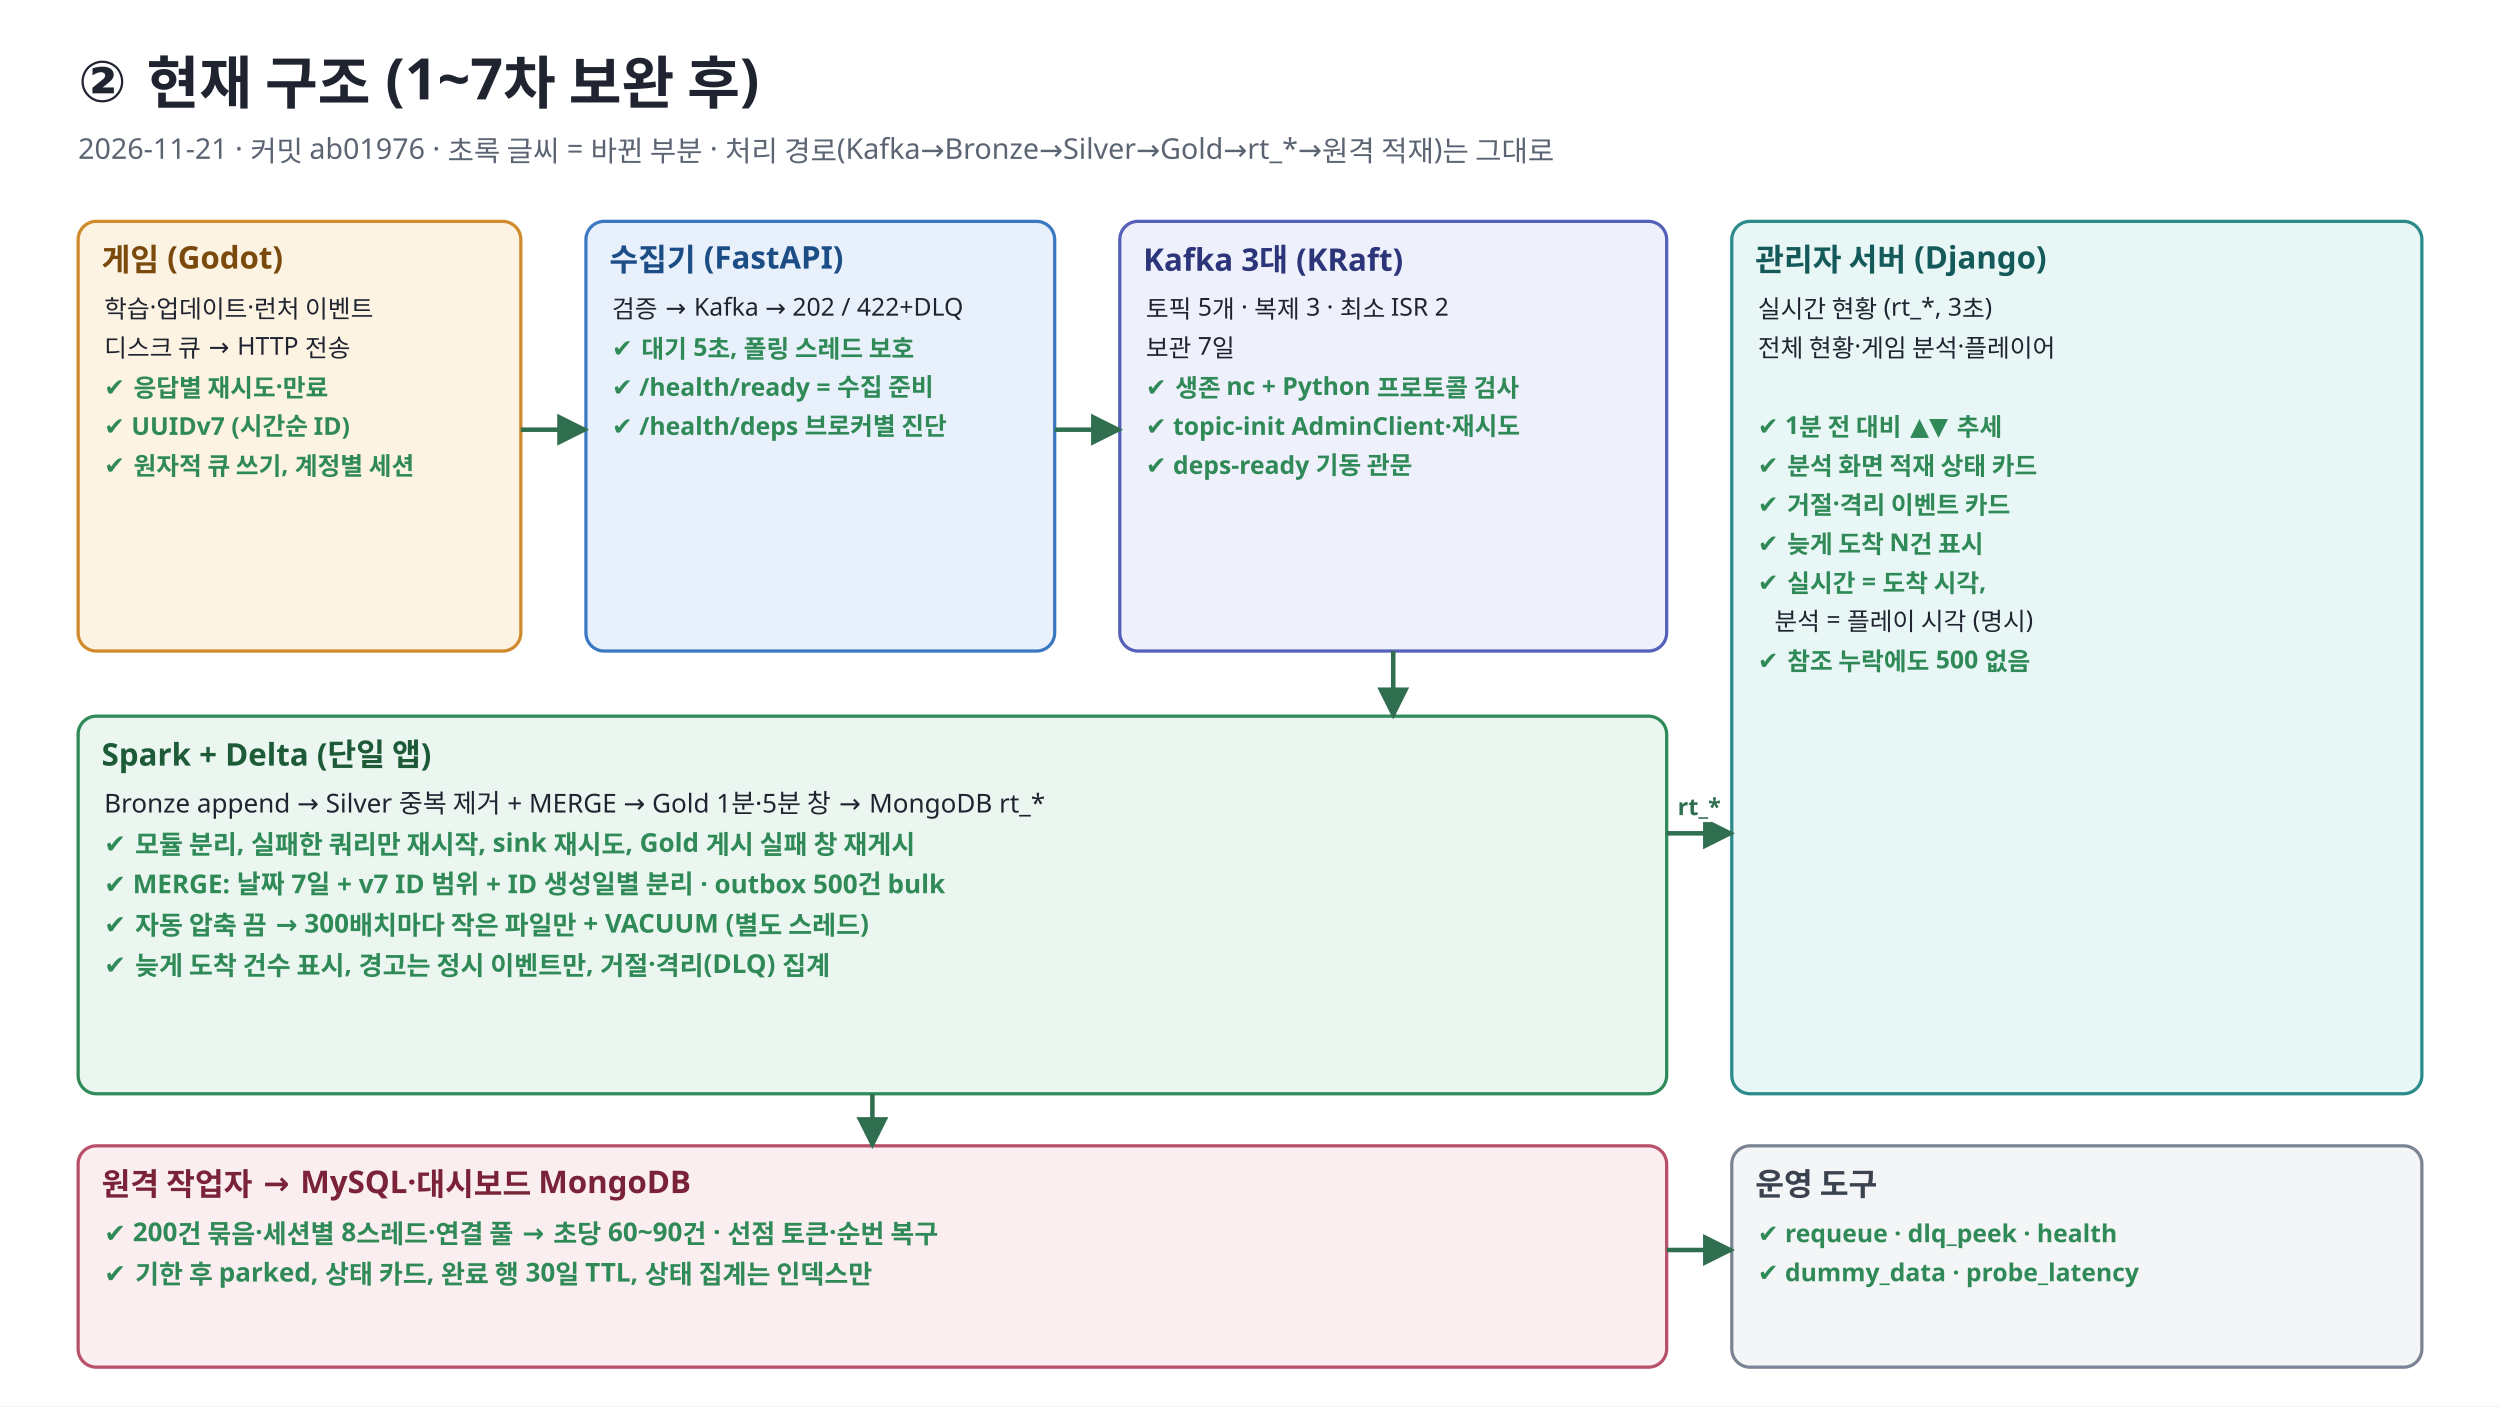
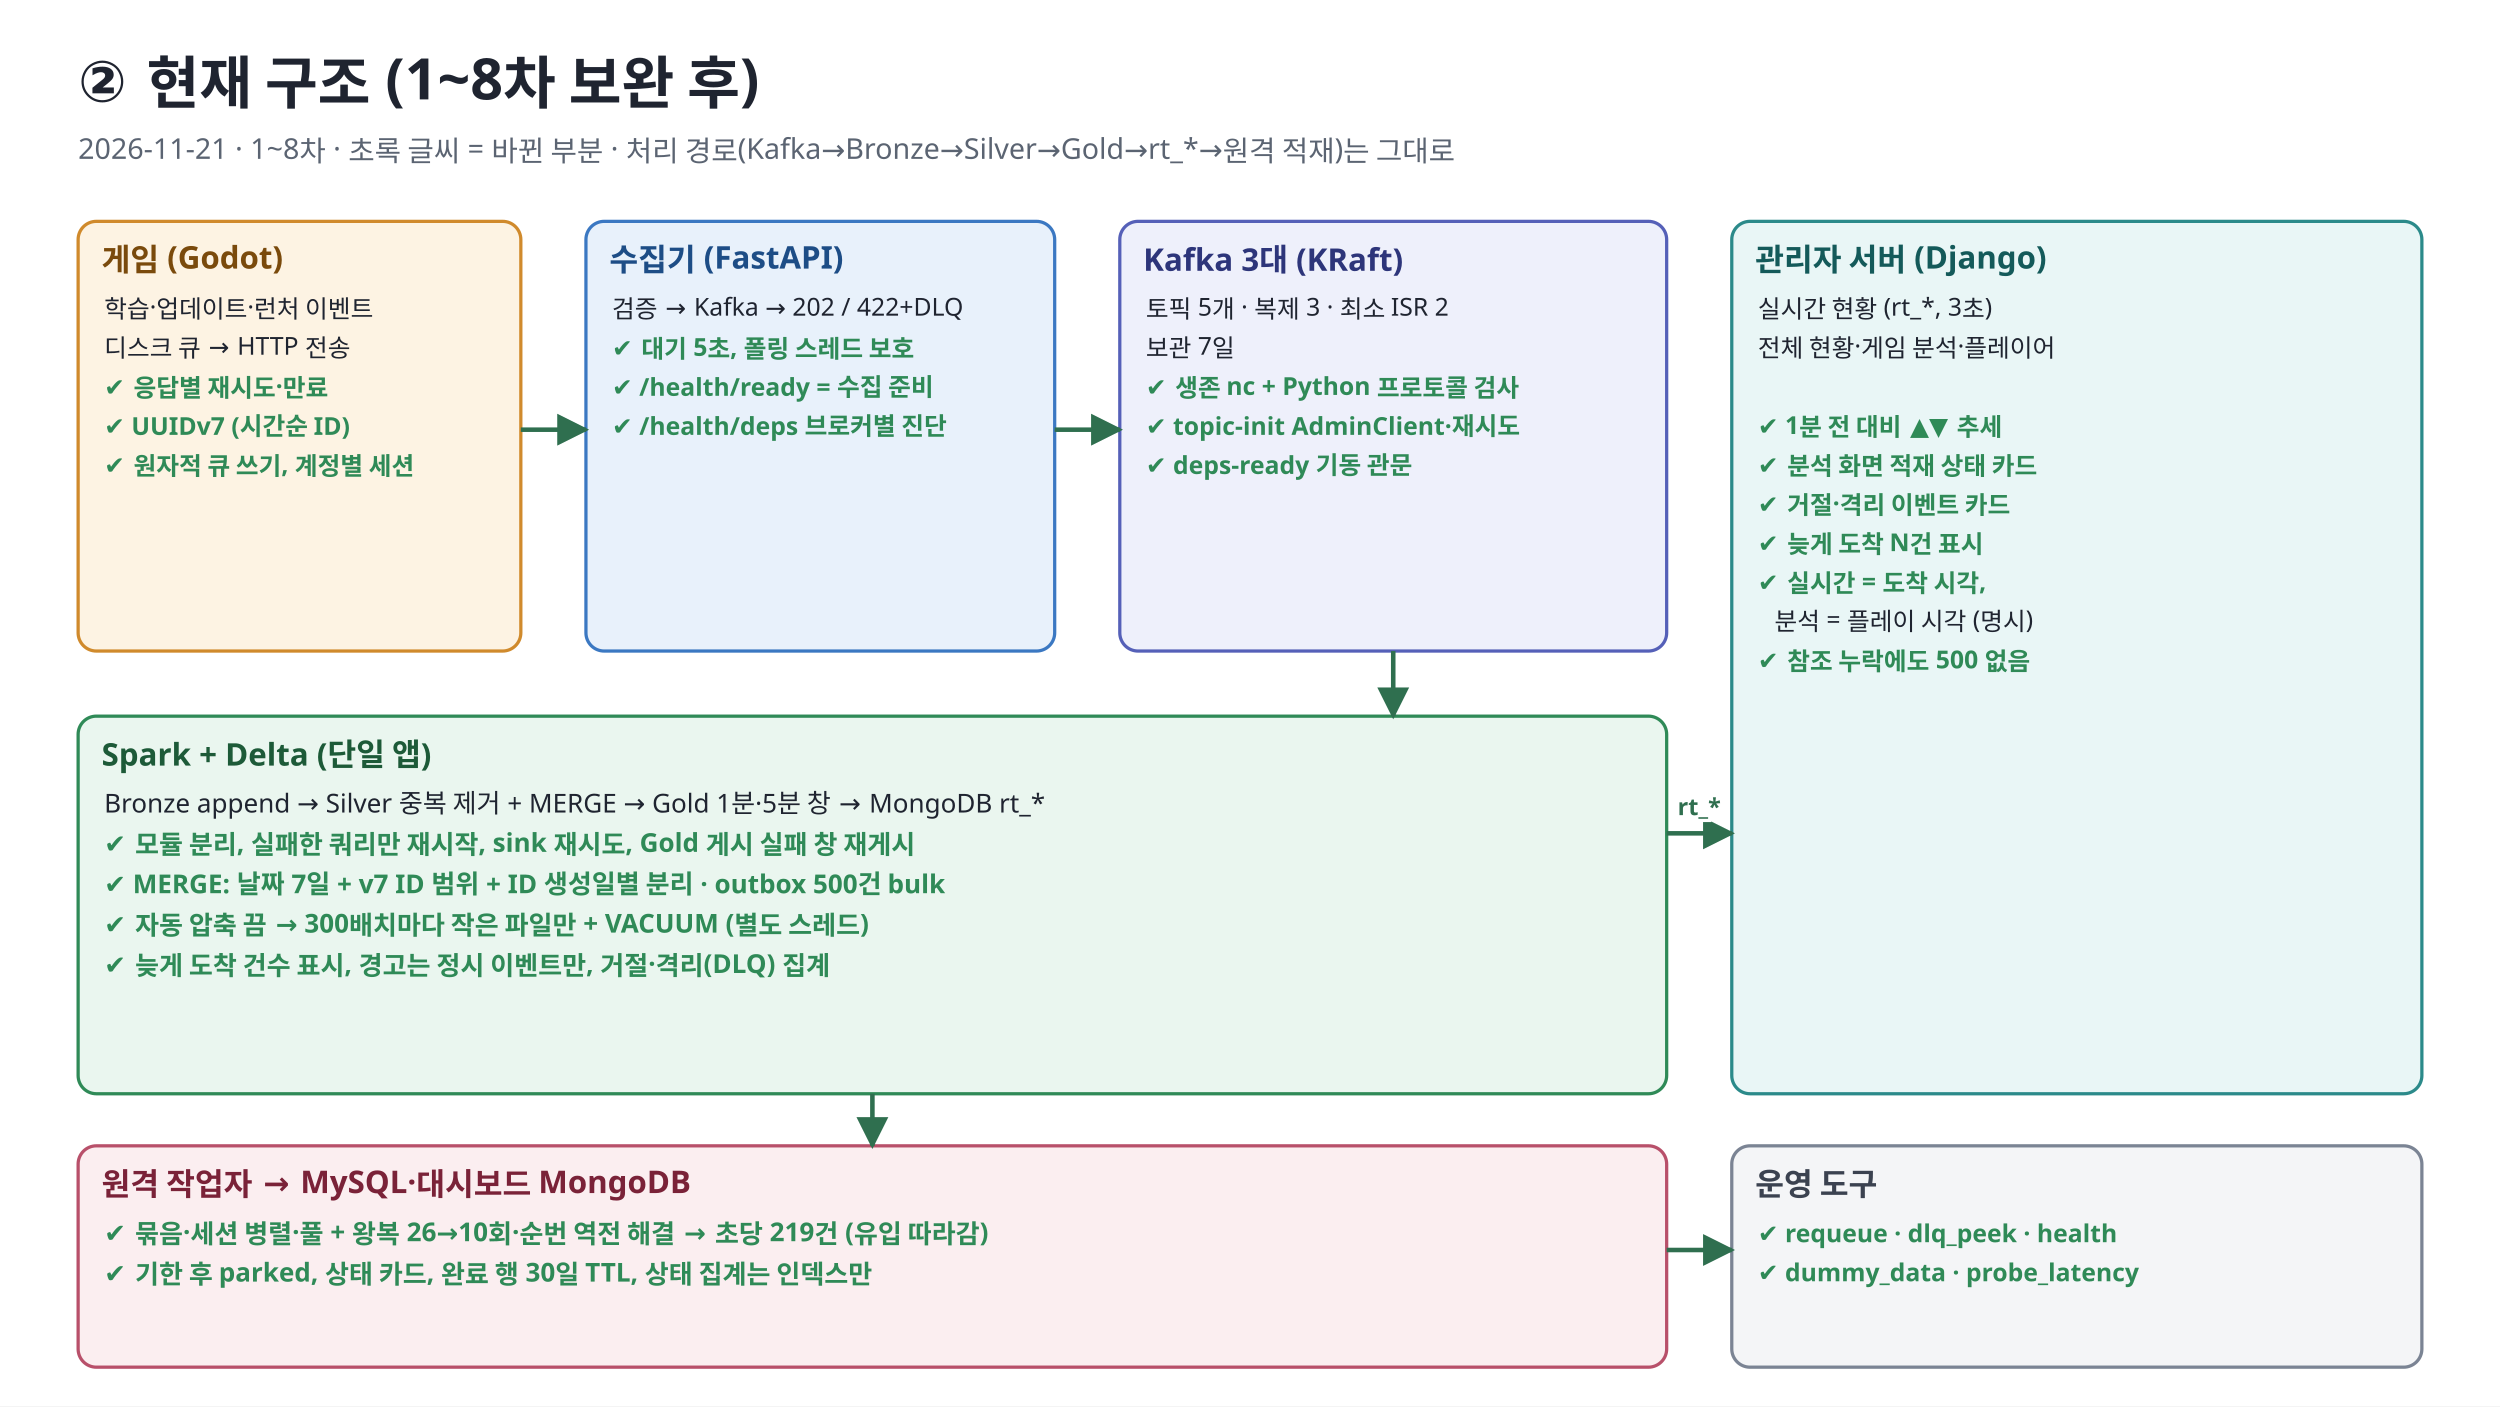
<svg xmlns="http://www.w3.org/2000/svg" width="1920" height="1080" viewBox="0 0 1920 1080" font-family="'Malgun Gothic','Apple SD Gothic Neo',sans-serif">
  <defs>
    <marker id="md" viewBox="0 0 10 10" refX="9" refY="5" markerWidth="7" markerHeight="7" orient="auto-start-reverse">
      <path d="M0,0 L10,5 L0,10 z" fill="#2f6f4f" />
    </marker>
    <marker id="mr" viewBox="0 0 10 10" refX="9" refY="5" markerWidth="7" markerHeight="7" orient="auto-start-reverse">
      <path d="M0,0 L10,5 L0,10 z" fill="#c0392b" />
    </marker>
    <marker id="mb" viewBox="0 0 10 10" refX="9" refY="5" markerWidth="7" markerHeight="7" orient="auto-start-reverse">
      <path d="M0,0 L10,5 L0,10 z" fill="#3b78c2" />
    </marker>
  </defs>
  <rect width="1920" height="1080" fill="#ffffff" />
-   <text x="60" y="78" font-size="44" font-weight="800" fill="#1f2430">② 현재 구조 (1~7차 보완 후)</text>
-   <text x="60" y="122" font-size="22" fill="#5b6472">2026-11-21 · 커밋 ab01976 · 초록 글씨 = 바뀐 부분 · 처리 경로(Kafka→Bronze→Silver→Gold→rt_*→원격 적재)는 그대로</text>
+   <text x="60" y="78" font-size="44" font-weight="800" fill="#1f2430">② 현재 구조 (1~8차 보완 후)</text>
+   <text x="60" y="122" font-size="22" fill="#5b6472">2026-11-21 · 1~8차 · 초록 글씨 = 바뀐 부분 · 처리 경로(Kafka→Bronze→Silver→Gold→rt_*→원격 적재)는 그대로</text>
  <rect x="60" y="170" width="340" height="330" rx="14" fill="#fdf3e3" stroke="#d08a2c" stroke-width="2.5" />
  <text x="78" y="208" font-size="24" font-weight="700" fill="#7a4a0c" text-anchor="start" xml:space="preserve">게임 (Godot)</text>
  <text x="80" y="244" font-size="19" font-weight="400" fill="#1f2430" text-anchor="start" xml:space="preserve">학습·업데이트·런처 이벤트</text>
  <text x="80" y="274" font-size="19" font-weight="400" fill="#1f2430" text-anchor="start" xml:space="preserve">디스크 큐 → HTTP 전송</text>
  <text x="80" y="304" font-size="19" font-weight="600" fill="#2f8a57" text-anchor="start" xml:space="preserve">✔ 응답별 재시도·만료</text>
  <text x="80" y="334" font-size="19" font-weight="600" fill="#2f8a57" text-anchor="start" xml:space="preserve">✔ UUIDv7 (시간순 ID)</text>
  <text x="80" y="364" font-size="19" font-weight="600" fill="#2f8a57" text-anchor="start" xml:space="preserve">✔ 원자적 큐 쓰기, 계정별 세션</text>
  <rect x="450" y="170" width="360" height="330" rx="14" fill="#e8f1fb" stroke="#3b78c2" stroke-width="2.5" />
  <text x="468" y="208" font-size="24" font-weight="700" fill="#1d4d86" text-anchor="start" xml:space="preserve">수집기 (FastAPI)</text>
  <text x="470" y="244" font-size="19" font-weight="400" fill="#1f2430" text-anchor="start" xml:space="preserve">검증 → Kafka → 202 / 422+DLQ</text>
  <text x="470" y="274" font-size="19" font-weight="600" fill="#2f8a57" text-anchor="start" xml:space="preserve">✔ 대기 5초, 폴링 스레드 보호</text>
  <text x="470" y="304" font-size="19" font-weight="600" fill="#2f8a57" text-anchor="start" xml:space="preserve">✔ /health/ready = 수집 준비</text>
  <text x="470" y="334" font-size="19" font-weight="600" fill="#2f8a57" text-anchor="start" xml:space="preserve">✔ /health/deps 브로커별 진단</text>
  <rect x="860" y="170" width="420" height="330" rx="14" fill="#eef0fb" stroke="#5560b8" stroke-width="2.5" />
  <text x="878" y="208" font-size="24" font-weight="700" fill="#2d357a" text-anchor="start" xml:space="preserve">Kafka 3대 (KRaft)</text>
  <text x="880" y="244" font-size="19" font-weight="400" fill="#1f2430" text-anchor="start" xml:space="preserve">토픽 5개 · 복제 3 · 최소 ISR 2</text>
  <text x="880" y="274" font-size="19" font-weight="400" fill="#1f2430" text-anchor="start" xml:space="preserve">보관 7일</text>
  <text x="880" y="304" font-size="19" font-weight="600" fill="#2f8a57" text-anchor="start" xml:space="preserve">✔ 생존 nc + Python 프로토콜 검사</text>
  <text x="880" y="334" font-size="19" font-weight="600" fill="#2f8a57" text-anchor="start" xml:space="preserve">✔ topic-init AdminClient·재시도</text>
  <text x="880" y="364" font-size="19" font-weight="600" fill="#2f8a57" text-anchor="start" xml:space="preserve">✔ deps-ready 기동 관문</text>
  <rect x="60" y="550" width="1220" height="290" rx="14" fill="#eaf6ef" stroke="#2f8a57" stroke-width="2.5" />
  <text x="78" y="588" font-size="24" font-weight="700" fill="#1d5a38" text-anchor="start" xml:space="preserve">Spark + Delta (단일 앱)</text>
  <text x="80" y="624" font-size="20" font-weight="400" fill="#1f2430" text-anchor="start" xml:space="preserve">Bronze append → Silver 중복 제거 + MERGE → Gold 1분·5분 창 → MongoDB rt_*</text>
  <text x="80" y="655" font-size="20" font-weight="600" fill="#2f8a57" text-anchor="start" xml:space="preserve">✔ 모듈 분리, 실패한 쿼리만 재시작, sink 재시도, Gold 게시 실패 창 재게시</text>
  <text x="80" y="686" font-size="20" font-weight="600" fill="#2f8a57" text-anchor="start" xml:space="preserve">✔ MERGE: 날짜 7일 + v7 ID 범위 + ID 생성일별 분리 · outbox 500건 bulk</text>
  <text x="80" y="717" font-size="20" font-weight="600" fill="#2f8a57" text-anchor="start" xml:space="preserve">✔ 자동 압축 끔 → 300배치마다 작은 파일만 + VACUUM (별도 스레드)</text>
  <text x="80" y="748" font-size="20" font-weight="600" fill="#2f8a57" text-anchor="start" xml:space="preserve">✔ 늦게 도착 건수 표시, 경고는 정시 이벤트만, 거절·격리(DLQ) 집계</text>
  <rect x="60" y="880" width="1220" height="170" rx="14" fill="#fbeef0" stroke="#b8506a" stroke-width="2.5" />
  <text x="78" y="918" font-size="24" font-weight="700" fill="#7a2238" text-anchor="start" xml:space="preserve">원격 작업자 → MySQL·대시보드 MongoDB</text>
-   <text x="80" y="954" font-size="20" font-weight="600" fill="#2f8a57" text-anchor="start" xml:space="preserve">✔ 200건 묶음·세션별 8스레드·연결 풀 → 초당 60~90건 · 선점 토큰·순번 복구</text>
+   <text x="80" y="954" font-size="20" font-weight="600" fill="#2f8a57" text-anchor="start" xml:space="preserve">✔ 묶음·세션 병렬·풀 + 왕복 26→10회·순번 역전 해결 → 초당 219건 (유입 따라감)</text>
  <text x="80" y="985" font-size="20" font-weight="600" fill="#2f8a57" text-anchor="start" xml:space="preserve">✔ 기한 후 parked, 상태 카드, 완료 행 30일 TTL, 상태 집계는 인덱스만</text>
  <rect x="1330" y="170" width="530" height="670" rx="14" fill="#e9f6f6" stroke="#2b8a8a" stroke-width="2.5" />
  <text x="1348" y="208" font-size="24" font-weight="700" fill="#145a5a" text-anchor="start" xml:space="preserve">관리자 서버 (Django)</text>
  <text x="1350" y="244" font-size="19" font-weight="400" fill="#1f2430" text-anchor="start" xml:space="preserve">실시간 현황 (rt_*, 3초)</text>
  <text x="1350" y="274" font-size="19" font-weight="400" fill="#1f2430" text-anchor="start" xml:space="preserve">전체 현황·게임 분석·플레이어</text>
  <text x="1350" y="304" font-size="19" font-weight="400" fill="#1f2430" text-anchor="start" xml:space="preserve" />
  <text x="1350" y="334" font-size="19" font-weight="600" fill="#2f8a57" text-anchor="start" xml:space="preserve">✔ 1분 전 대비 ▲▼ 추세</text>
  <text x="1350" y="364" font-size="19" font-weight="600" fill="#2f8a57" text-anchor="start" xml:space="preserve">✔ 분석 화면 적재 상태 카드</text>
  <text x="1350" y="394" font-size="19" font-weight="600" fill="#2f8a57" text-anchor="start" xml:space="preserve">✔ 거절·격리 이벤트 카드</text>
  <text x="1350" y="424" font-size="19" font-weight="600" fill="#2f8a57" text-anchor="start" xml:space="preserve">✔ 늦게 도착 N건 표시</text>
  <text x="1350" y="454" font-size="19" font-weight="600" fill="#2f8a57" text-anchor="start" xml:space="preserve">✔ 실시간 = 도착 시각,</text>
  <text x="1350" y="484" font-size="19" font-weight="400" fill="#1f2430" text-anchor="start" xml:space="preserve">   분석 = 플레이 시각 (명시)</text>
  <text x="1350" y="514" font-size="19" font-weight="600" fill="#2f8a57" text-anchor="start" xml:space="preserve">✔ 참조 누락에도 500 없음</text>
  <rect x="1330" y="880" width="530" height="170" rx="14" fill="#f4f5f7" stroke="#7b8494" stroke-width="2.5" />
  <text x="1348" y="918" font-size="24" font-weight="700" fill="#3b4250" text-anchor="start" xml:space="preserve">운영 도구</text>
  <text x="1350" y="954" font-size="19" font-weight="600" fill="#2f8a57" text-anchor="start" xml:space="preserve">✔ requeue · dlq_peek · health</text>
  <text x="1350" y="984" font-size="19" font-weight="600" fill="#2f8a57" text-anchor="start" xml:space="preserve">✔ dummy_data · probe_latency</text>
  <path d="M400,330 L450,330" fill="none" stroke="#2f6f4f" stroke-width="3.5" marker-end="url(#md)" />
  <path d="M810,330 L860,330" fill="none" stroke="#2f6f4f" stroke-width="3.5" marker-end="url(#md)" />
  <path d="M1070,500 L1070,550" fill="none" stroke="#2f6f4f" stroke-width="3.5" marker-end="url(#md)" />
  <path d="M670,840 L670,880" fill="none" stroke="#2f6f4f" stroke-width="3.5" marker-end="url(#md)" />
  <path d="M1280,640 L1330,640" fill="none" stroke="#2f6f4f" stroke-width="3.5" marker-end="url(#md)" />
  <text x="1305" y="626" font-size="18" font-weight="700" fill="#2f6f4f" text-anchor="middle" paint-order="stroke" stroke="#fff" stroke-width="5">rt_*</text>
  <path d="M1280,960 L1330,960" fill="none" stroke="#2f6f4f" stroke-width="3.5" marker-end="url(#md)" />
</svg>
